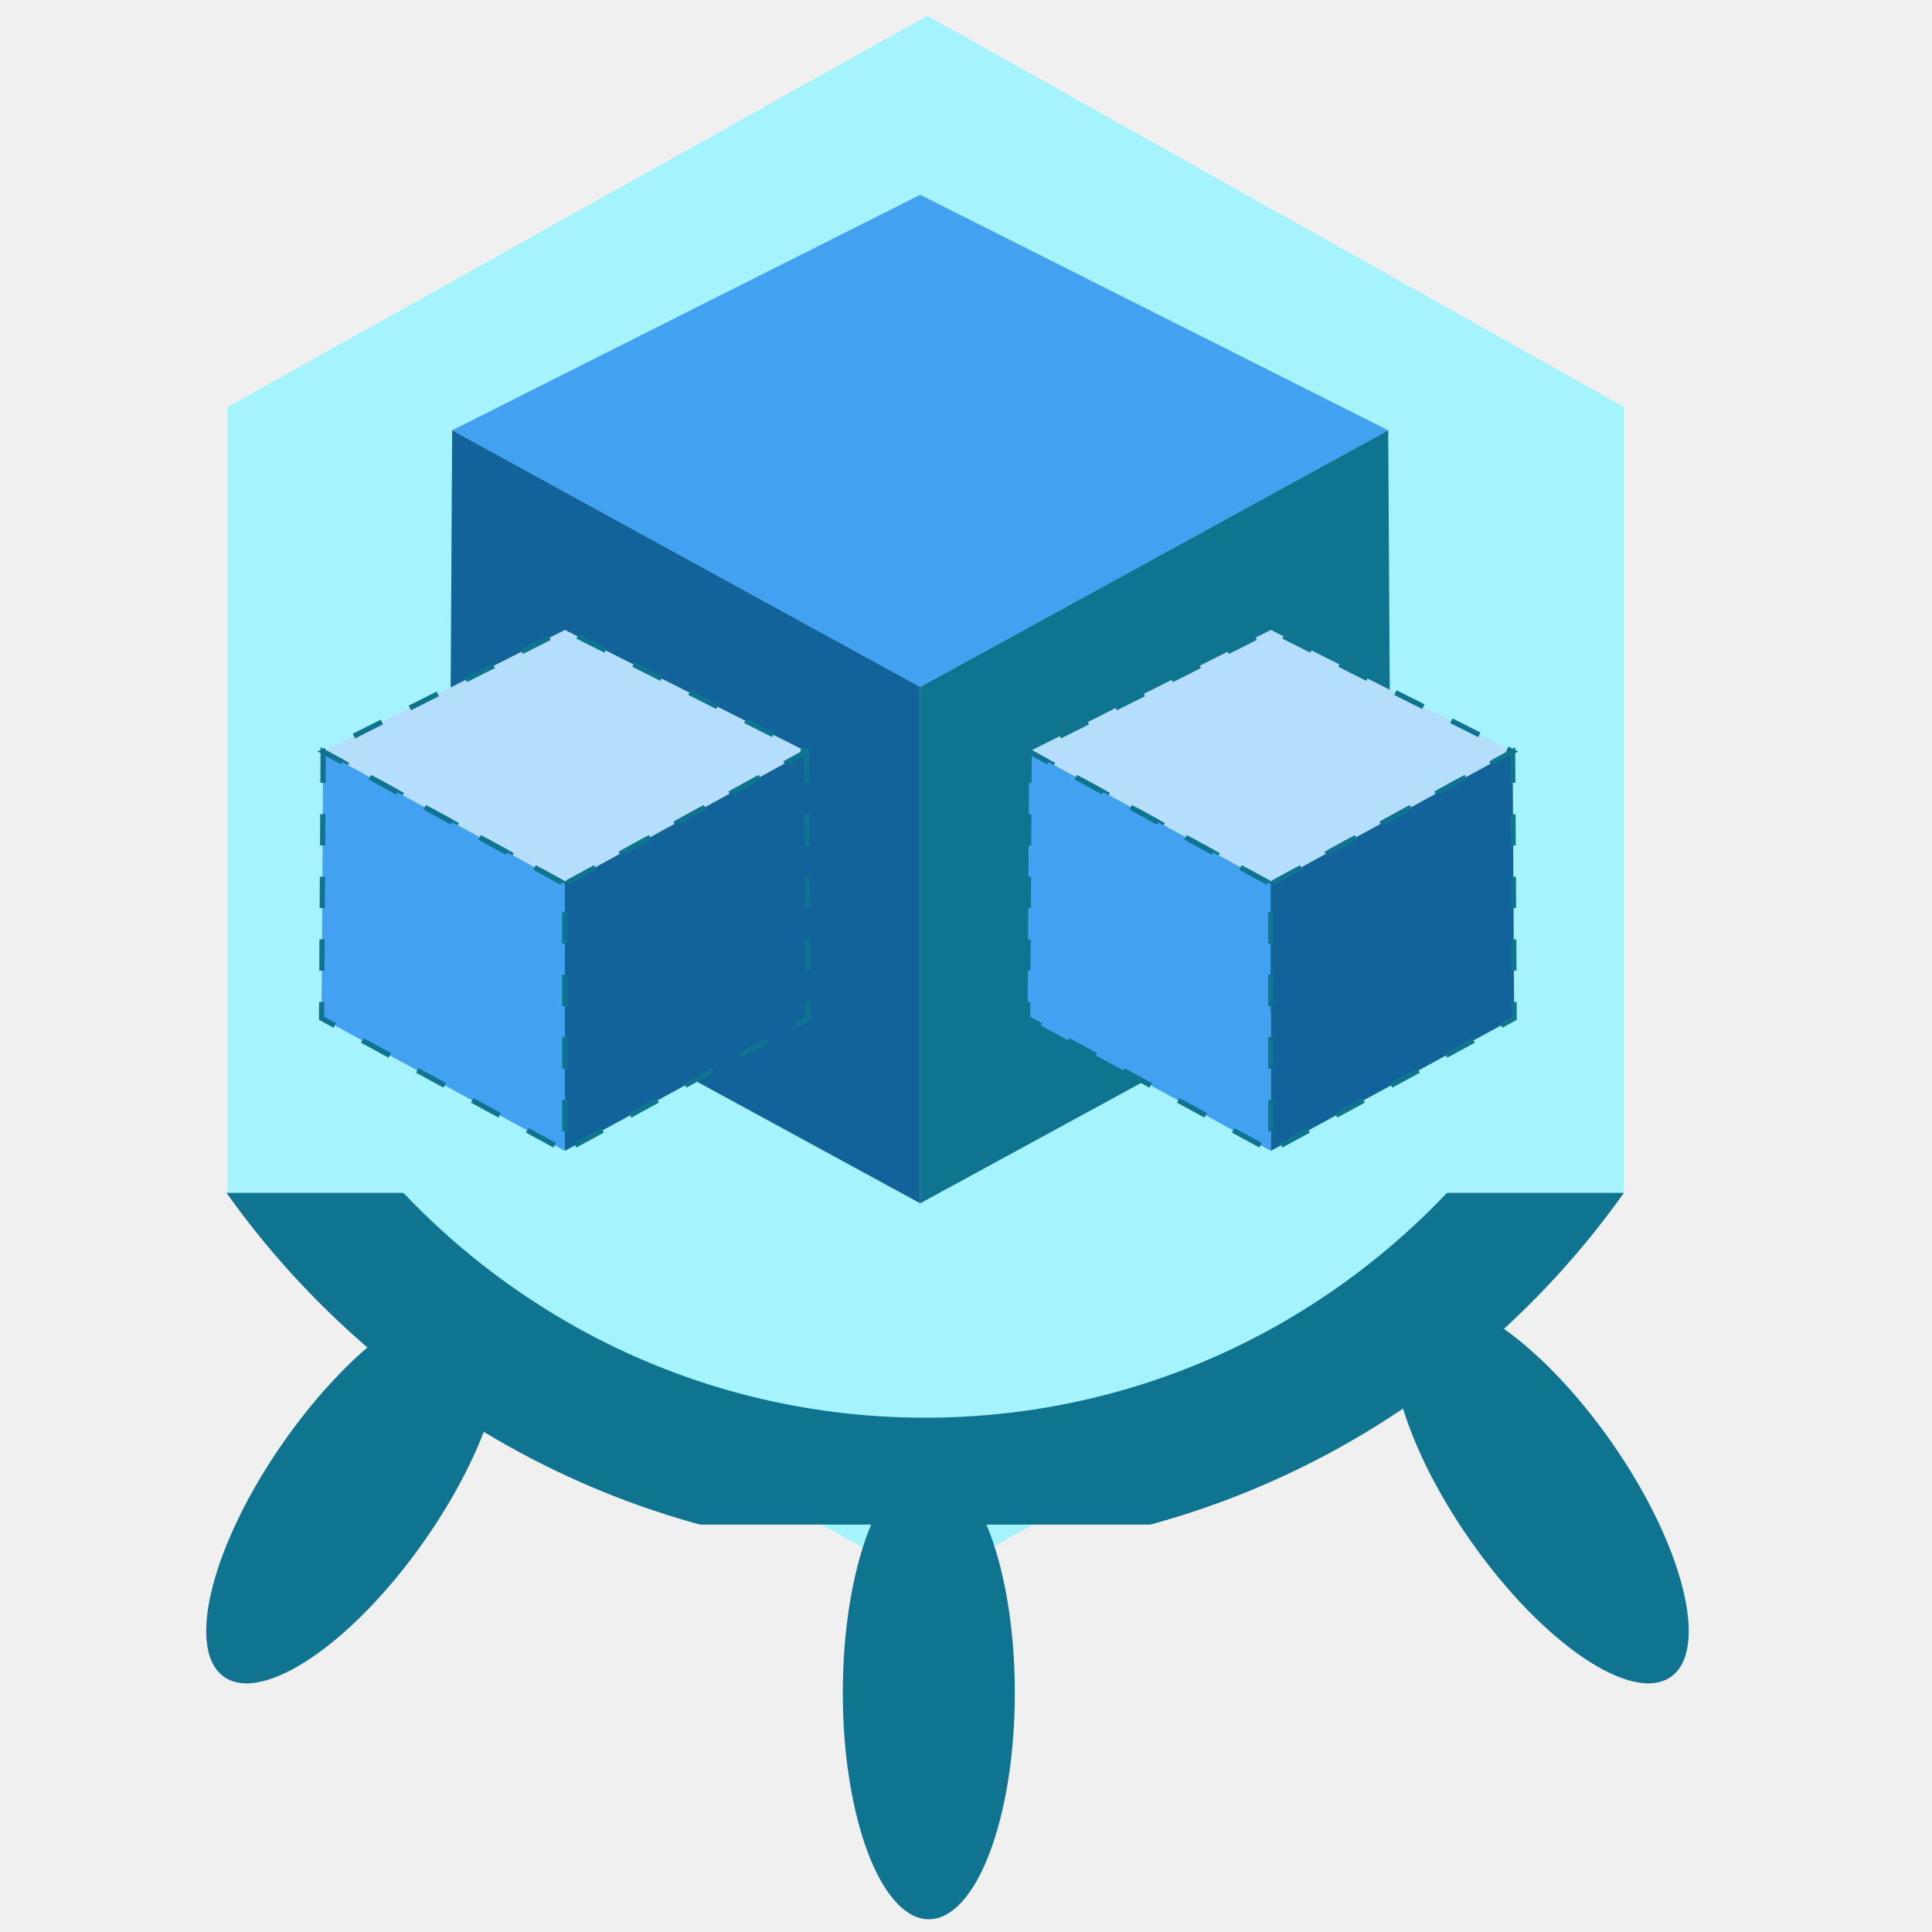
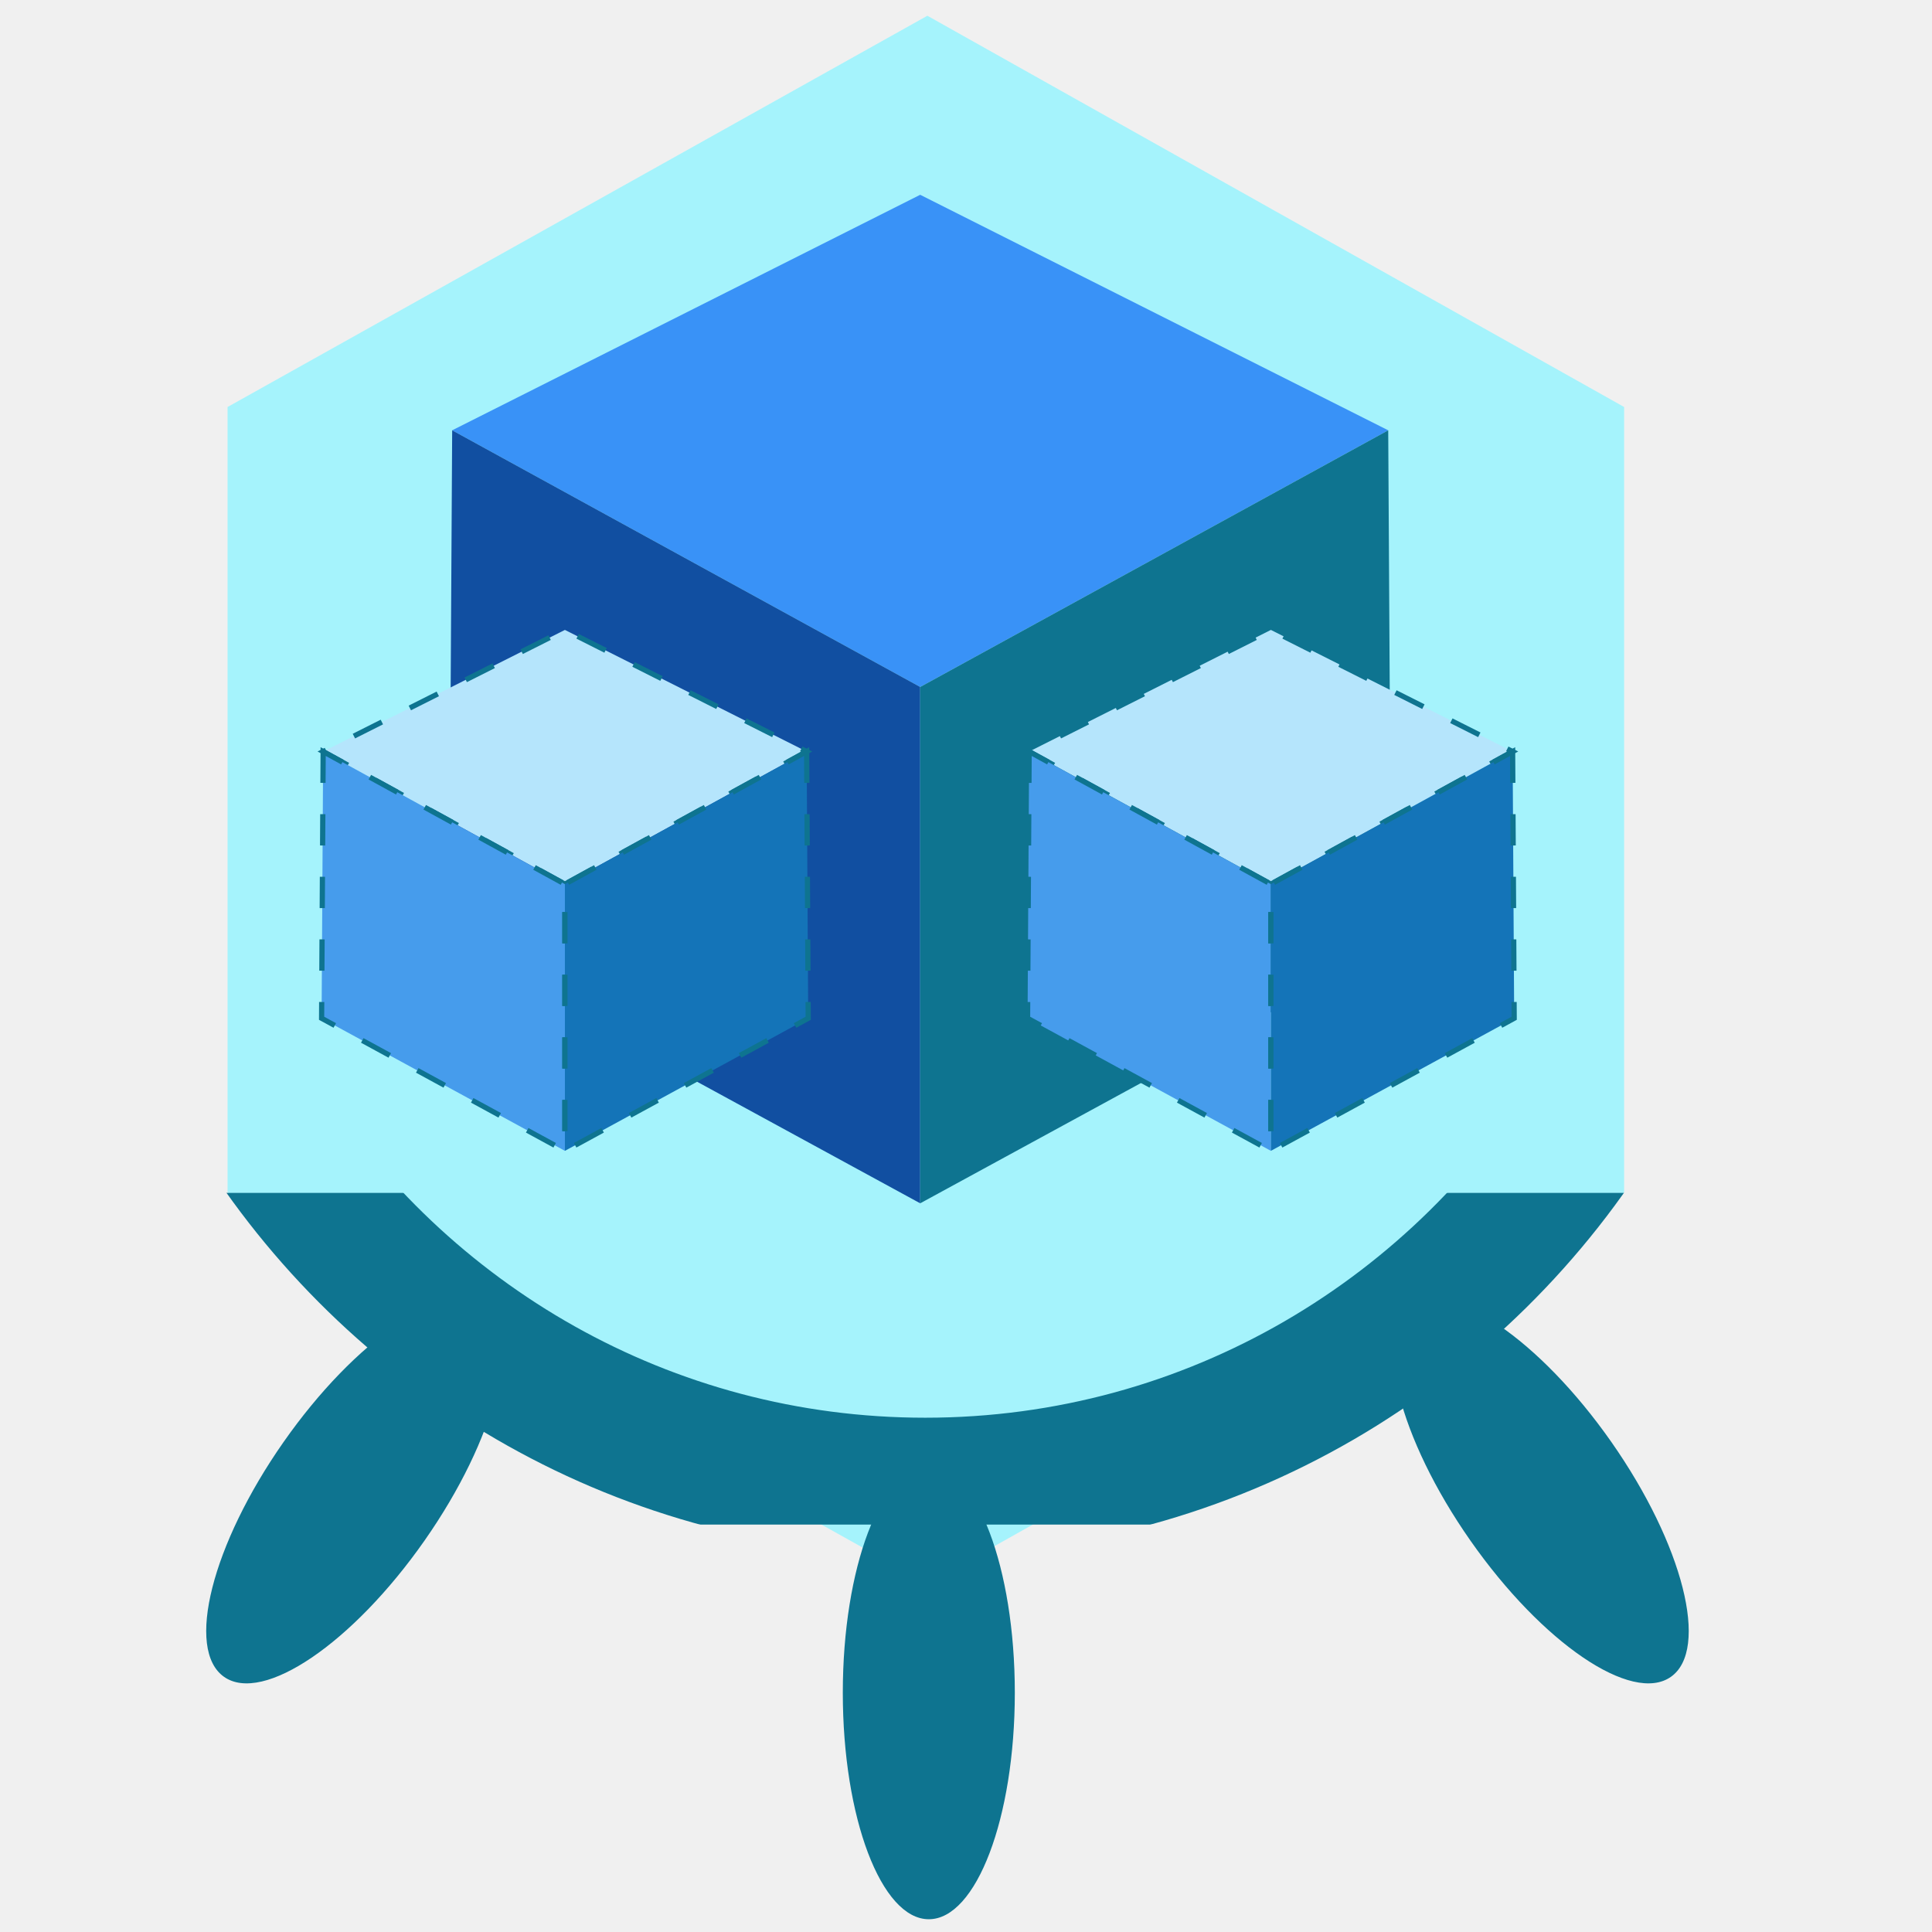
- <svg xmlns="http://www.w3.org/2000/svg" width="40" height="40" version="1.1" viewBox="0 0 40 40" id="svg67">
-   <defs id="defs7">
+ <svg xmlns="http://www.w3.org/2000/svg" width="40" height="40" version="1.1" viewBox="0 0 40 40" id="svg1567">
+   <defs id="defs1507">
    <mask id="c" fill="#ffffff">
-       <path d="m0 0h313.3v159.86h-313.3z" fill="#fff" fill-rule="evenodd" id="path4" />
+       <path d="m0 0h313.3v159.86h-313.3z" fill="#fff" fill-rule="evenodd" id="path1504" />
    </mask>
  </defs>
  <mask id="a" fill="#ffffff">
-     <path d="m0 0h313.3v159.86h-313.3z" fill="#fff" fill-rule="evenodd" id="path9" />
+     <path d="m0 0h313.3v159.86h-313.3z" fill="#fff" fill-rule="evenodd" id="path1509" />
  </mask>
  <mask id="b" fill="#ffffff">
-     <path d="m0 0h313.3v159.86h-313.3z" fill="#fff" fill-rule="evenodd" id="path12" />
+     <path d="m0 0h313.3v159.86h-313.3z" fill="#fff" fill-rule="evenodd" id="path1512" />
  </mask>
-   <g id="g65">
-     <g transform="translate(40)" id="g63">
-       <g transform="translate(-39.6 .29272)" id="g37">
-         <g transform="matrix(.49527 0 0 .49527 5.0758 3.2126)" id="g35">
-           <g transform="matrix(1.7758,0,0,1.7758,-164.24,-70.425)" id="g33">
-             <g transform="translate(96.564,87.836)" fill="#66ff9a" stroke-width="3.24" id="g17">
-               <polygon class="st0" transform="matrix(.72255 0 0 .7031 -28.717 -125.97)" points="32.9 118.6 55.7 105.5 78.4 118.6 78.4 144.9 55.7 158 32.9 144.9" fill="#a5f3fc" id="polygon15" />
+   <g id="g1565">
+     <g transform="translate(40)" id="g1563">
+       <g transform="translate(-39.6 .29272)" id="g1537">
+         <g transform="matrix(.49527 0 0 .49527 5.0758 3.2126)" id="g1535">
+           <g transform="matrix(1.7758,0,0,1.7758,-164.24,-70.425)" id="g1533">
+             <g transform="translate(96.564,87.836)" fill="#66ff9a" stroke-width="3.24" id="g1517">
+               <polygon class="st0" transform="matrix(.72255 0 0 .7031 -28.717 -125.97)" points="32.9 118.6 55.7 105.5 78.4 118.6 78.4 144.9 55.7 158 32.9 144.9" fill="#a5f3fc" id="polygon1515" />
            </g>
-             <g transform="matrix(.15831 0 0 .15831 83.649 18.463)" fill="#005e20" fill-rule="evenodd" id="g31">
-               <g transform="matrix(1.0777,0,0,-1.0777,-10.799,451.79)" id="g29">
-                 <g transform="matrix(.94489 0 0 .94489 8.6963 2.7018)" fill="#0e7490" mask="url(#c)" id="g25">
-                   <path transform="rotate(35,137.93,151.55)" d="m203.46 95.688c6.936 0 12.559-14.809 12.559-33.077s-5.623-33.077-12.559-33.077-12.559 14.809-12.559 33.077 5.623 33.077 12.559 33.077z" id="path19" />
-                   <path transform="matrix(-.81915 .57358 .57358 .81915 58.085 47.705)" d="m30.142 95.688c6.936 0 12.559-14.809 12.559-33.077s-5.623-33.077-12.559-33.077c-6.936 0-12.559 14.809-12.559 33.077s5.623 33.077 12.559 33.077z" id="path21" />
-                   <path d="m153.24 119.95c-6.936 0-12.559-14.809-12.559-33.077s5.623-33.077 12.559-33.077c6.936 0 12.559 14.809 12.559 33.077s-5.623 33.077-12.559 33.077z" id="path23" />
+             <g transform="matrix(.15831 0 0 .15831 83.649 18.463)" fill="#005e20" fill-rule="evenodd" id="g1531">
+               <g transform="matrix(1.0777,0,0,-1.0777,-10.799,451.79)" id="g1529">
+                 <g transform="matrix(.94489 0 0 .94489 8.6963 2.7018)" fill="#0e7490" mask="url(#c)" id="g1525">
+                   <path transform="rotate(35,137.93,151.55)" d="m203.46 95.688c6.936 0 12.559-14.809 12.559-33.077s-5.623-33.077-12.559-33.077-12.559 14.809-12.559 33.077 5.623 33.077 12.559 33.077z" id="path1519" />
+                   <path transform="matrix(-.81915 .57358 .57358 .81915 58.085 47.705)" d="m30.142 95.688c6.936 0 12.559-14.809 12.559-33.077s-5.623-33.077-12.559-33.077c-6.936 0-12.559 14.809-12.559 33.077s5.623 33.077 12.559 33.077z" id="path1521" />
+                   <path d="m153.24 119.95c-6.936 0-12.559-14.809-12.559-33.077s5.623-33.077 12.559-33.077c6.936 0 12.559 14.809 12.559 33.077s-5.623 33.077-12.559 33.077z" id="path1523" />
                </g>
-                 <path transform="matrix(.94489 0 0 .94489 8.6963 2.7018)" d="m251.47 173.1c-20.23-33.61-56.89-56.068-98.756-56.068-40.721 0-76.516 21.246-97.059 53.335" fill="none" mask="url(#c)" stroke="#0e7490" stroke-width="19.999" id="path27" />
+                 <path transform="matrix(.94489 0 0 .94489 8.6963 2.7018)" d="m251.47 173.1c-20.23-33.61-56.89-56.068-98.756-56.068-40.721 0-76.516 21.246-97.059 53.335" fill="none" mask="url(#c)" stroke="#0e7490" stroke-width="19.999" id="path1527" />
              </g>
            </g>
          </g>
        </g>
      </g>
-       <g transform="matrix(.25662 0 0 .25662 -37.125 -.055485)" id="g61">
-         <g transform="matrix(.81204 0 0 .81204 11.067 5.4562)" id="g59">
-           <path d="m64 61.8 46.5-25.5-46.5-23.4-46.5 23.4z" fill="#f74039" id="path39" style="fill:#42a1f0;fill-opacity:1" />
-           <path d="m17.5 36.3-0.3 51.3 46.8 25.5v-51.3z" fill="#a11611" id="path41" style="fill:#11639a;fill-opacity:1" />
-           <path d="m110.5 36.3 0.3 51.3-46.8 25.5v-51.3z" fill="#0e7490" id="path43" />
-           <g stroke="#0e7490" stroke-dasharray="3.11, 3.11" stroke-width=".518" id="g57">
-             <path d="m98.842 81.39 24.019-13.171-24.019-12.087-24.019 12.087z" fill="#fcb8b5" id="path45" style="fill:#b5defc;fill-opacity:1" />
-             <path d="m74.823 68.219-0.155 26.498 24.174 13.171v-26.498z" fill="#ec4c46" id="path47" style="fill:#42a1f0;fill-opacity:1" />
-             <path d="m122.86 68.219 0.155 26.498-24.174 13.171v-26.498z" fill="#b81914" id="path49" style="fill:#11639a;fill-opacity:1" />
-             <path d="m28.7 81.39 24.019-13.171-24.019-12.087-24.019 12.087z" fill="#fcb8b5" id="path51" style="fill:#b5defc;fill-opacity:1" />
-             <path d="m4.682 68.219-0.155 26.498 24.174 13.171v-26.498z" fill="#ec4c46" id="path53" style="fill:#42a1f0;fill-opacity:1" />
-             <path d="m52.719 68.219 0.155 26.498-24.174 13.171v-26.498z" fill="#b81914" id="path55" style="fill:#11639a;fill-opacity:1" />
+       <g transform="matrix(.25662 0 0 .25662 -37.125 -.055485)" id="g1561">
+         <g transform="matrix(.81204 0 0 .81204 11.067 5.4562)" id="g1559">
+           <path d="m64 61.8 46.5-25.5-46.5-23.4-46.5 23.4z" fill="#f74039" id="path1539" style="fill:#3992f7;fill-opacity:1" />
+           <path d="m17.5 36.3-0.3 51.3 46.8 25.5v-51.3z" fill="#a11611" id="path1541" style="fill:#114fa1;fill-opacity:1" />
+           <path d="m110.5 36.3 0.3 51.3-46.8 25.5v-51.3z" fill="#0e7490" id="path1543" />
+           <g stroke="#0e7490" stroke-dasharray="3.11, 3.11" stroke-width=".518" id="g1557">
+             <path d="m98.842 81.39 24.019-13.171-24.019-12.087-24.019 12.087z" fill="#fcb8b5" id="path1545" style="fill:#b5e5fc;fill-opacity:1" />
+             <path d="m74.823 68.219-0.155 26.498 24.174 13.171v-26.498z" fill="#ec4c46" id="path1547" style="fill:#469cec;fill-opacity:1" />
+             <path d="m122.86 68.219 0.155 26.498-24.174 13.171v-26.498z" fill="#b81914" id="path1549" style="fill:#1474b8;fill-opacity:1" />
+             <path d="m28.7 81.39 24.019-13.171-24.019-12.087-24.019 12.087z" fill="#fcb8b5" id="path1551" style="fill:#b5e5fc;fill-opacity:1" />
+             <path d="m4.682 68.219-0.155 26.498 24.174 13.171v-26.498z" fill="#ec4c46" id="path1553" style="fill:#469cec;fill-opacity:1" />
+             <path d="m52.719 68.219 0.155 26.498-24.174 13.171v-26.498z" fill="#b81914" id="path1555" style="fill:#1474b8;fill-opacity:1" />
          </g>
        </g>
      </g>
    </g>
  </g>
</svg>
